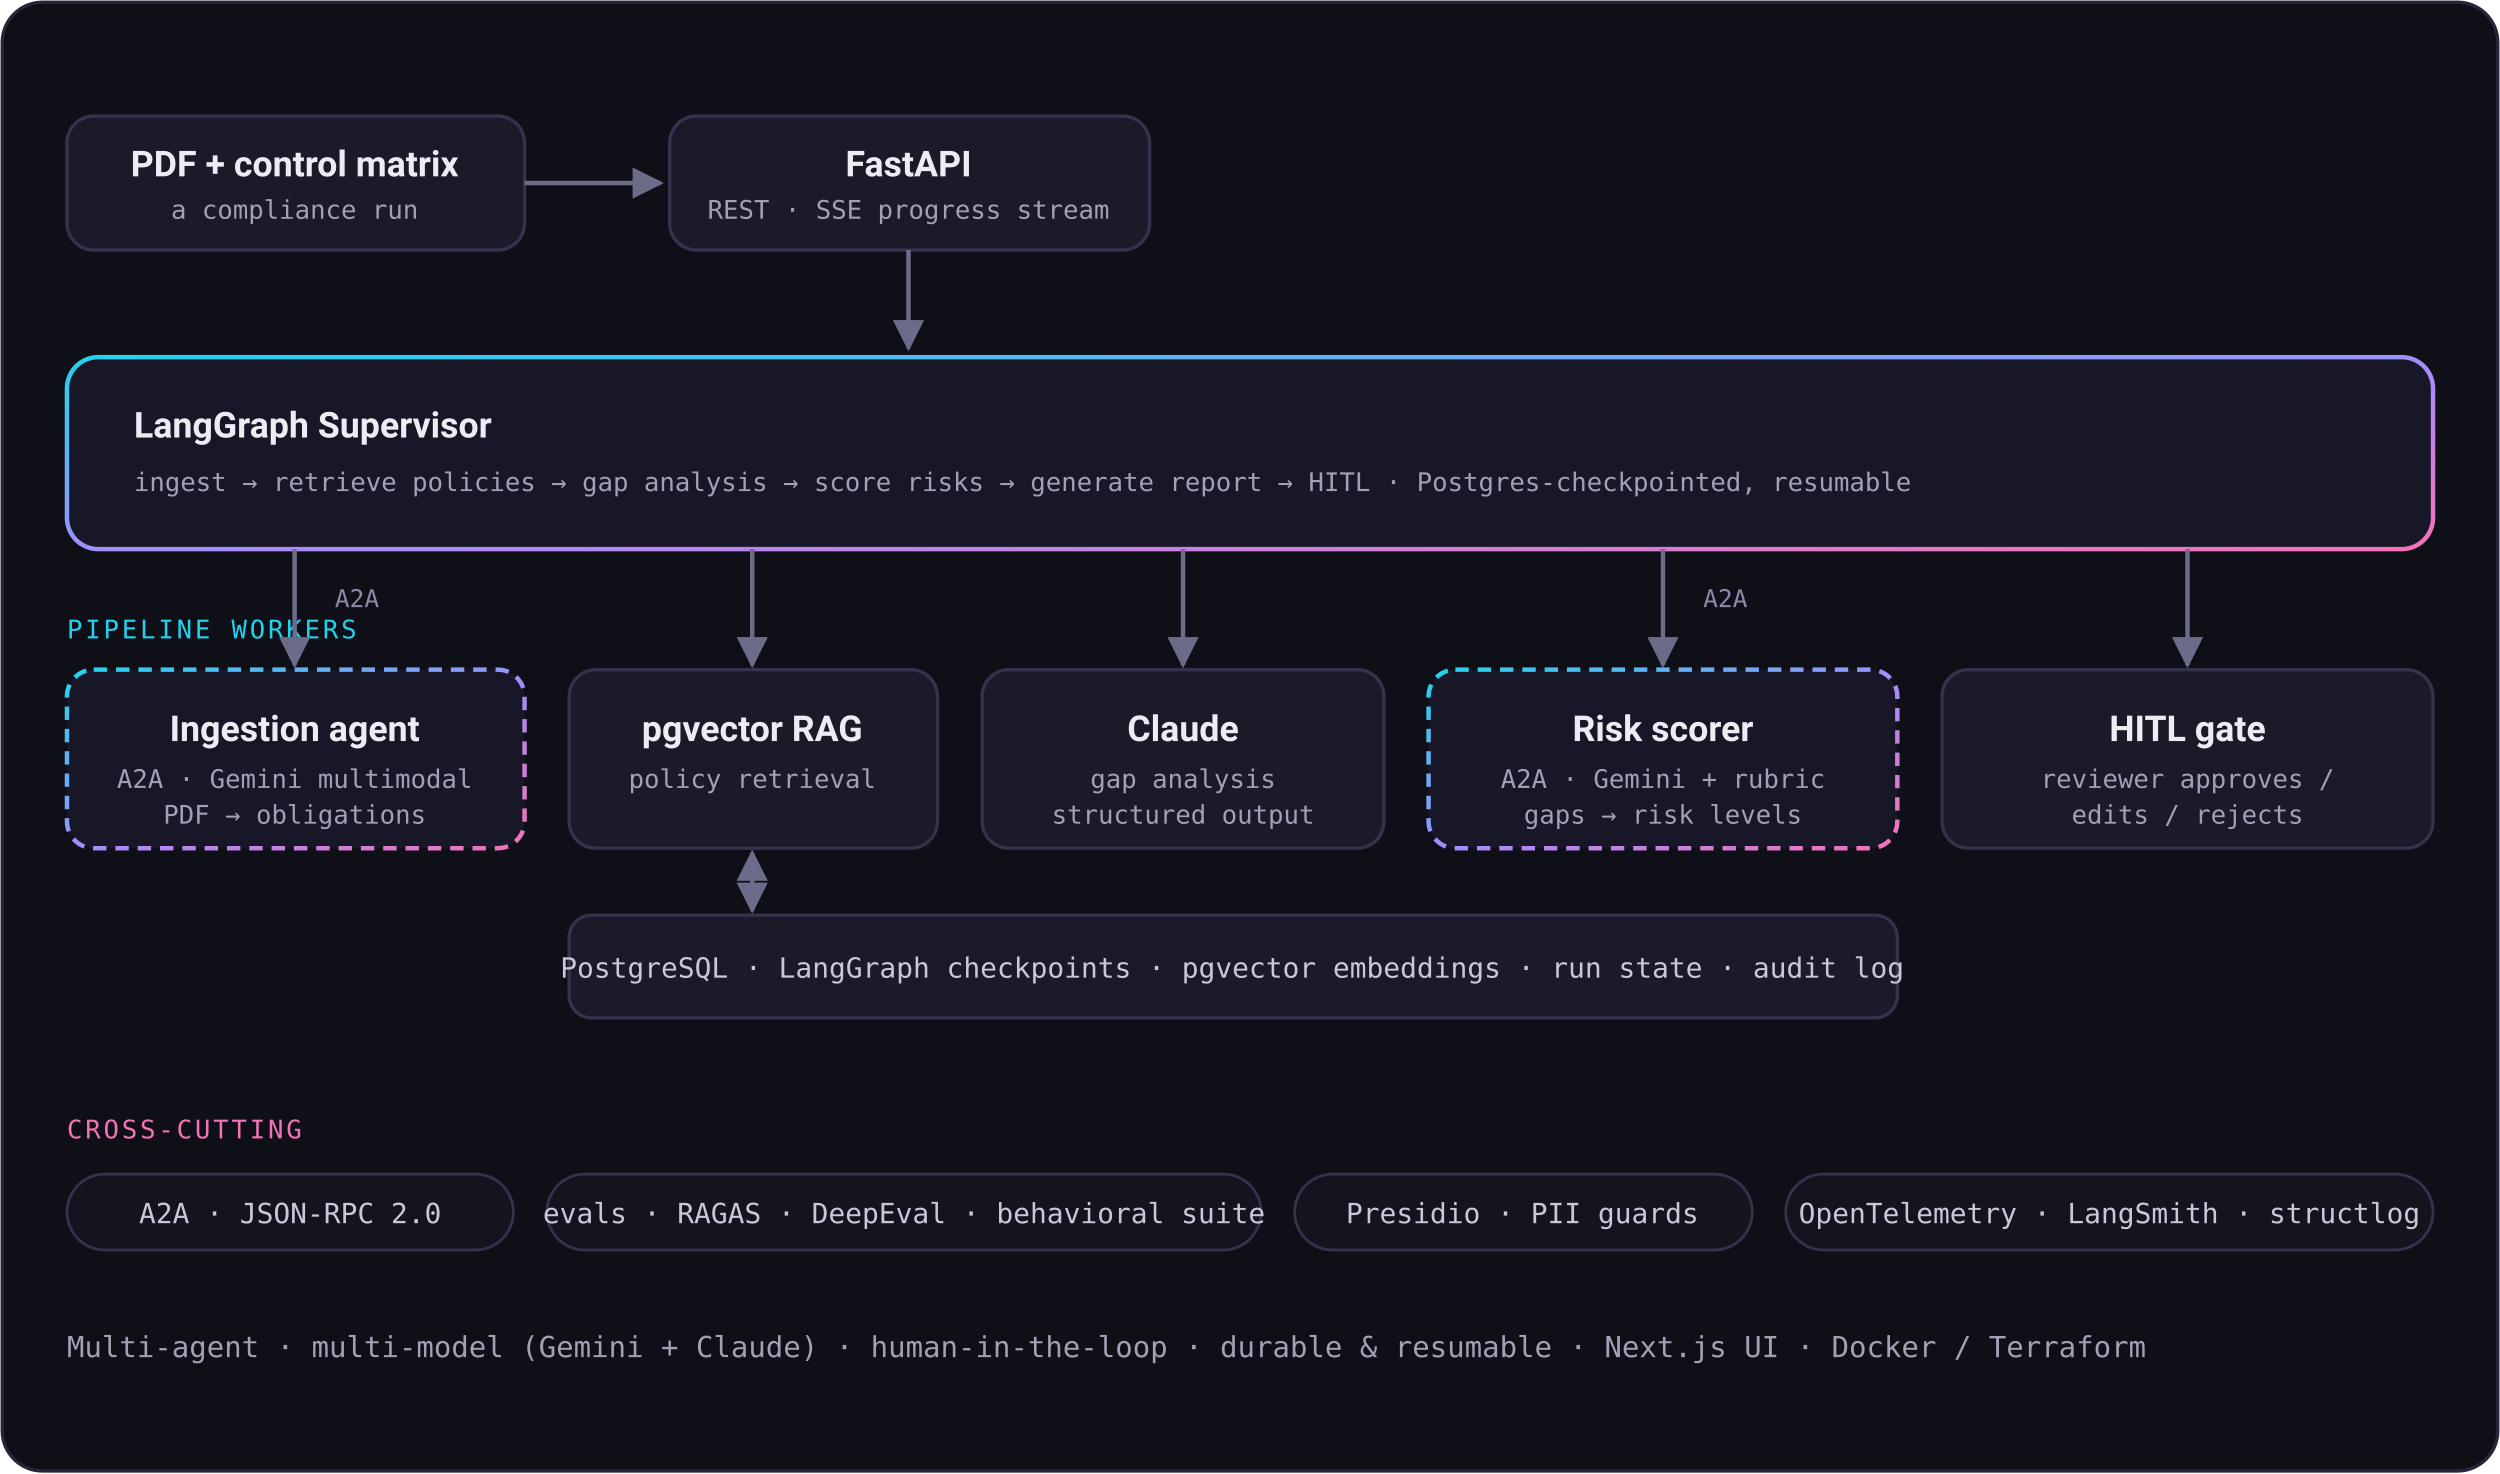
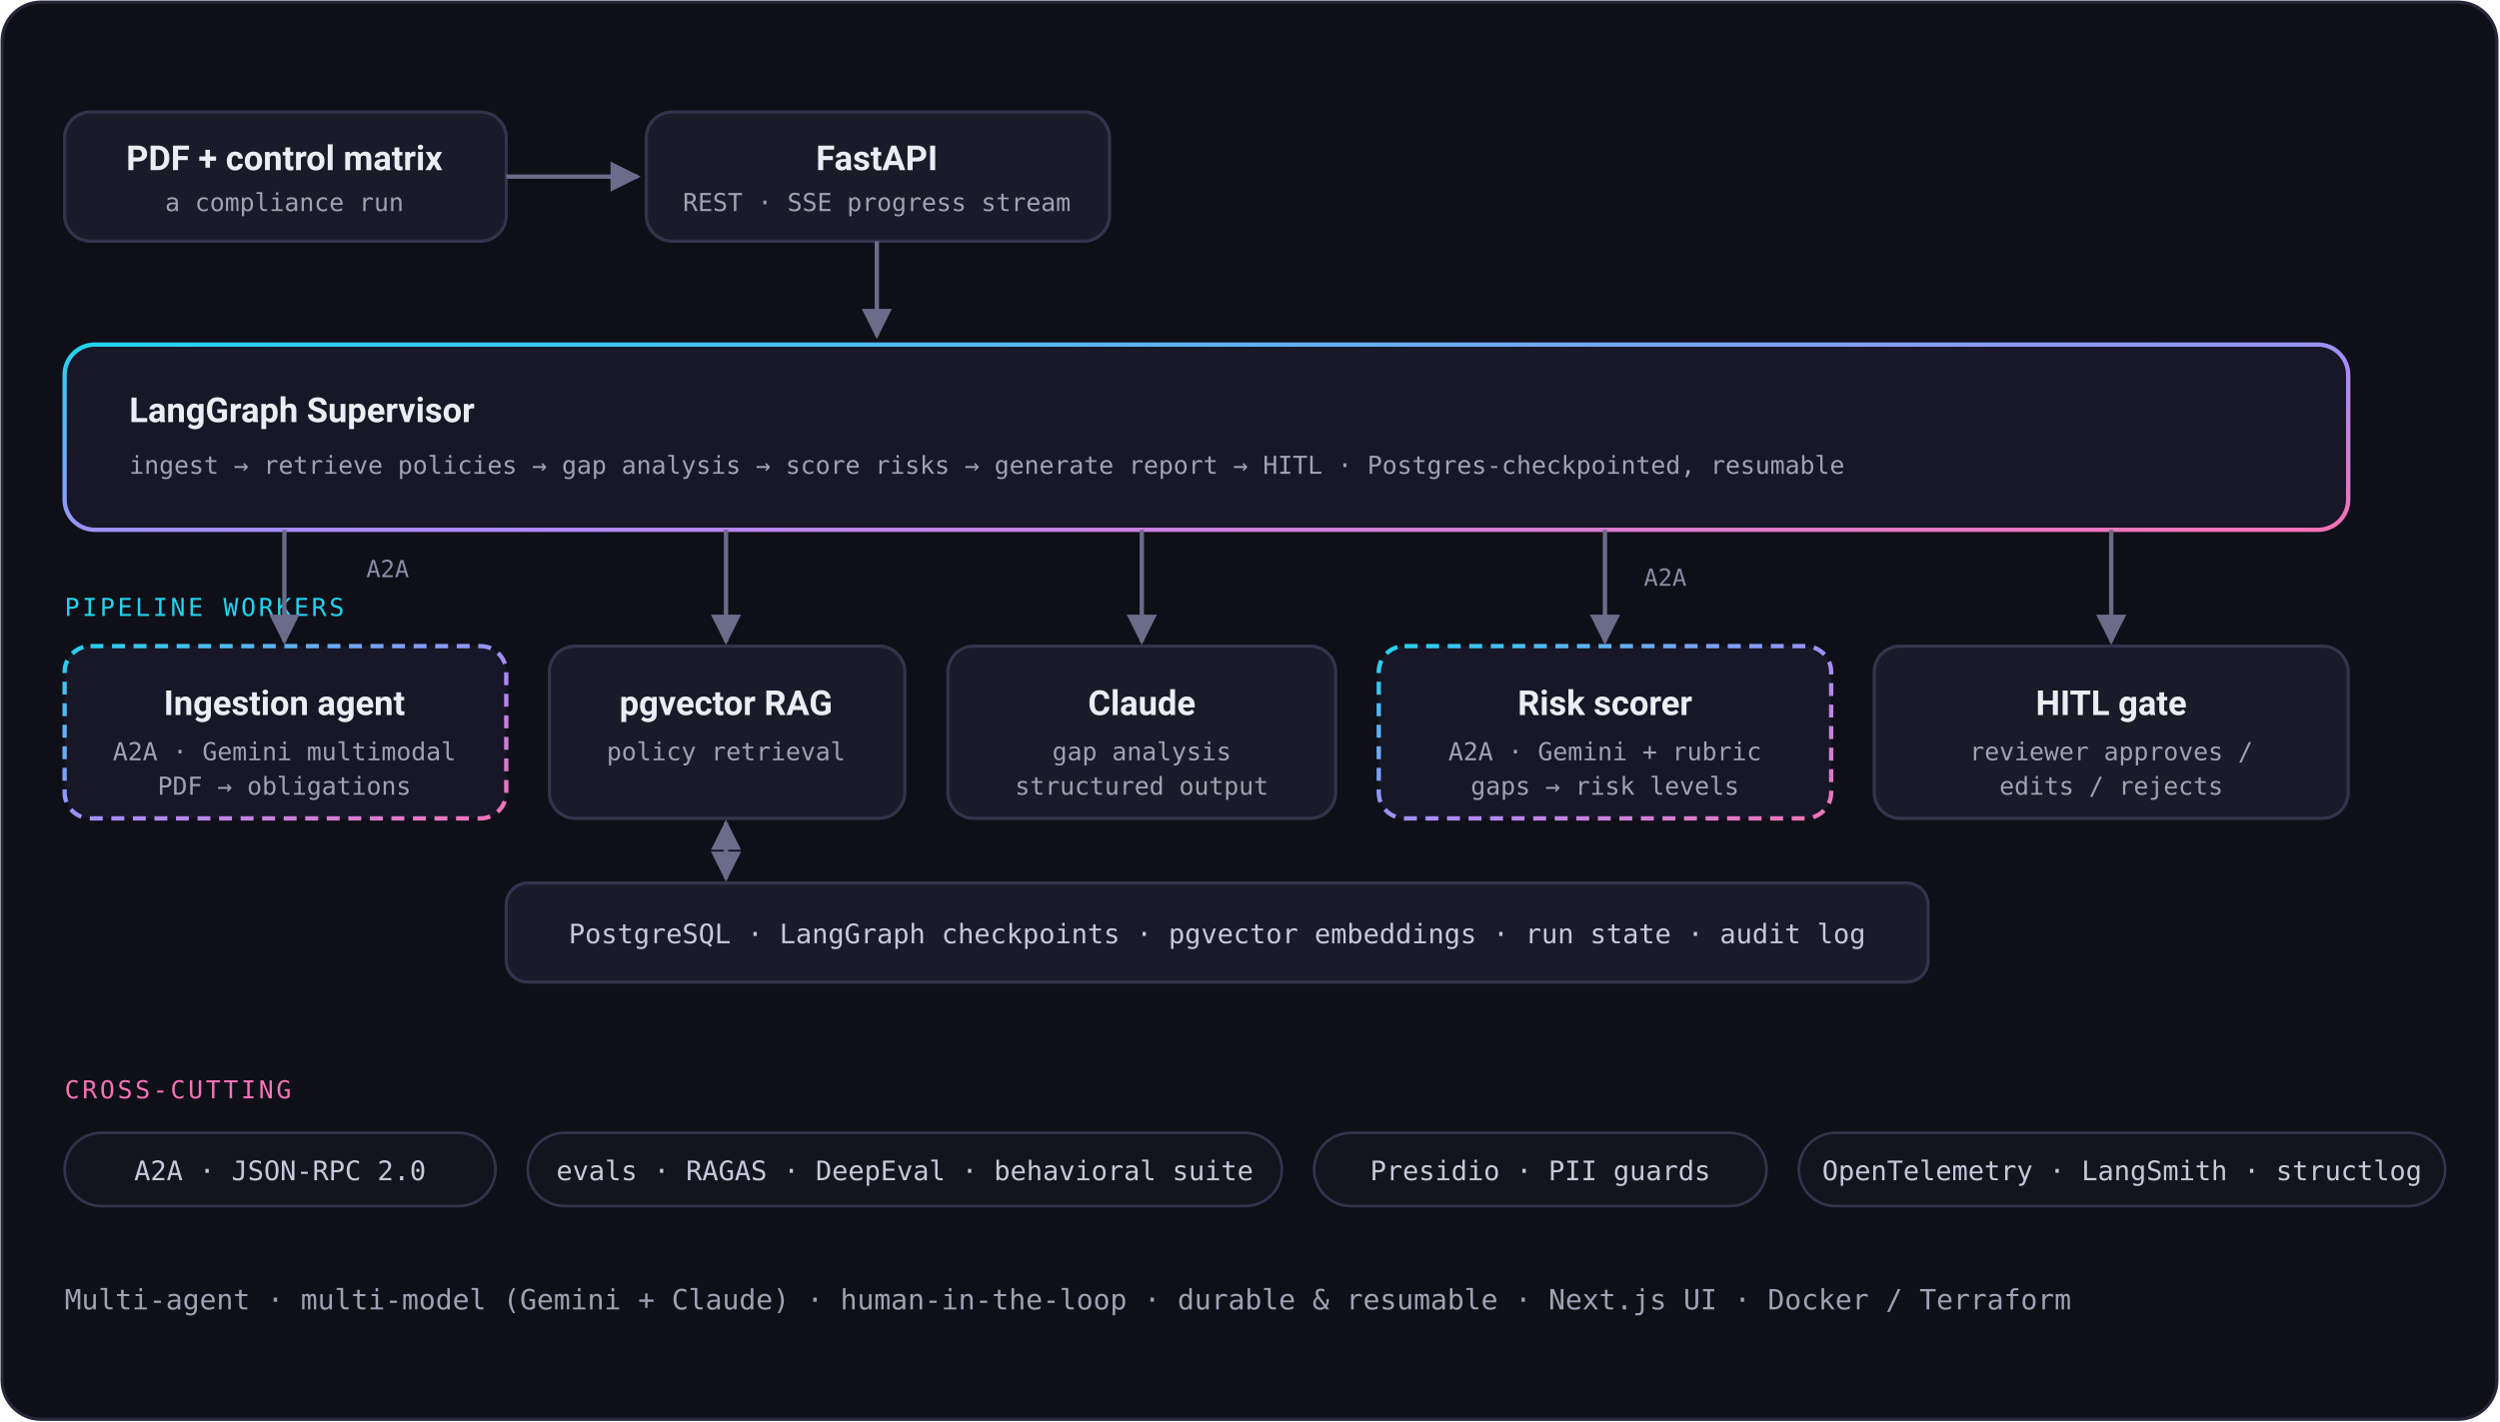
- <svg xmlns="http://www.w3.org/2000/svg" viewBox="0 0 1120 660" role="img" aria-label="RegLens multi-agent compliance pipeline. A regulatory PDF and a control matrix enter through a FastAPI surface that streams progress over SSE. A LangGraph supervisor, checkpointed in Postgres, orchestrates the pipeline: ingest, retrieve policies, gap analysis, score risks, generate report, then a human-in-the-loop gate. It delegates to A2A agents over JSON-RPC — an ingestion agent using Gemini multimodal and a risk-scorer agent using Gemini plus a rubric — retrieves policies from pgvector, and runs structured gap analysis with Claude. Cross-cutting: A2A/JSON-RPC 2.0, an evals harness (RAGAS, DeepEval, behavioral tests), Presidio PII guards, OpenTelemetry and LangSmith observability, and a Next.js UI.">
+ <svg xmlns="http://www.w3.org/2000/svg" viewBox="0 0 1160 660" role="img" aria-label="RegLens multi-agent compliance pipeline. A regulatory PDF and a control matrix enter through a FastAPI surface that streams progress over SSE. A LangGraph supervisor, checkpointed in Postgres, orchestrates the pipeline: ingest, retrieve policies, gap analysis, score risks, generate report, then a human-in-the-loop gate. It delegates to A2A agents over JSON-RPC — an ingestion agent using Gemini multimodal and a risk-scorer agent using Gemini plus a rubric — retrieves policies from pgvector, and runs structured gap analysis with Claude. Cross-cutting: A2A/JSON-RPC 2.0, an evals harness (RAGAS, DeepEval, behavioral tests), Presidio PII guards, OpenTelemetry and LangSmith observability, and a Next.js UI.">
  <defs>
    <linearGradient id="accent" x1="0" y1="0" x2="1" y2="1">
      <stop offset="0" stop-color="#22d3ee" />
      <stop offset="0.55" stop-color="#a78bfa" />
      <stop offset="1" stop-color="#f472b6" />
    </linearGradient>
    <marker id="arrow" viewBox="0 0 10 10" refX="9" refY="5" markerWidth="7" markerHeight="7" orient="auto-start-reverse">
      <path d="M0,0 L10,5 L0,10 z" fill="#6b6b8a" />
    </marker>
    <style>
      .bg   { fill: #0f0f18; stroke: #26263a; stroke-width: 1.5; }
      .node { fill: #1a1a29; stroke: #33334d; stroke-width: 1.5; }
      .agent{ fill: #171727; stroke: url(#accent); stroke-width: 2; }
      .a2a  { fill: #171727; stroke: url(#accent); stroke-width: 2; stroke-dasharray: 6 4; }
      .pill { fill: #14141f; stroke: #33334d; stroke-width: 1.25; }
      .lbl  { fill: #ecedf3; font-family: ui-sans-serif, system-ui, -apple-system, "Segoe UI", Roboto, sans-serif; font-size: 16px; font-weight: 600; }
      .sub  { fill: #a0a1b5; font-family: ui-monospace, "SF Mono", Menlo, monospace; font-size: 11.5px; }
      .plbl { fill: #c7c8da; font-family: ui-monospace, "SF Mono", Menlo, monospace; font-size: 12.5px; }
      .tag  { fill: #22d3ee; font-family: ui-monospace, "SF Mono", Menlo, monospace; font-size: 11.5px; letter-spacing: 0.11em; }
      .tag3 { fill: #f472b6; font-family: ui-monospace, "SF Mono", Menlo, monospace; font-size: 11.5px; letter-spacing: 0.11em; }
      .edge { fill: #8a8aa8; font-family: ui-monospace, "SF Mono", Menlo, monospace; font-size: 11px; }
      .flow { stroke: #6b6b8a; stroke-width: 2; fill: none; marker-end: url(#arrow); }
      .flow2{ stroke: #6b6b8a; stroke-width: 2; fill: none; marker-start: url(#arrow); marker-end: url(#arrow); }
      .band { fill: #a0a1b5; font-family: ui-monospace, "SF Mono", Menlo, monospace; font-size: 13px; }
    </style>
  </defs>
-   <rect class="bg" x="1" y="1" width="1118" height="658" rx="18" />
+   <rect class="bg" x="1" y="1" width="1158" height="658" rx="18" />
  <rect class="node" x="30" y="52" width="205" height="60" rx="12" />
  <text class="lbl" x="132" y="79" text-anchor="middle">PDF + control matrix</text>
  <text class="sub" x="132" y="98" text-anchor="middle">a compliance run</text>
  <rect class="node" x="300" y="52" width="215" height="60" rx="12" />
  <text class="lbl" x="407" y="79" text-anchor="middle">FastAPI</text>
  <text class="sub" x="407" y="98" text-anchor="middle">REST · SSE progress stream</text>
  <path class="flow" d="M235 82 L296 82" />
  <path class="flow" d="M407 112 L407 156" />
  <rect class="agent" x="30" y="160" width="1060" height="86" rx="14" />
  <text class="lbl" x="60" y="196" text-anchor="start">LangGraph Supervisor</text>
  <text class="sub" x="60" y="220" text-anchor="start">ingest → retrieve policies → gap analysis → score risks → generate report → HITL   ·   Postgres-checkpointed, resumable</text>
  <text class="tag" x="30" y="286">PIPELINE WORKERS</text>
  <rect class="a2a" x="30" y="300" width="205" height="80" rx="12" />
  <text class="lbl" x="132" y="332" text-anchor="middle">Ingestion agent</text>
  <text class="sub" x="132" y="353" text-anchor="middle">A2A · Gemini multimodal</text>
  <text class="sub" x="132" y="369" text-anchor="middle">PDF → obligations</text>
  <rect class="node" x="255" y="300" width="165" height="80" rx="12" />
  <text class="lbl" x="337" y="332" text-anchor="middle">pgvector RAG</text>
  <text class="sub" x="337" y="353" text-anchor="middle">policy retrieval</text>
  <rect class="node" x="440" y="300" width="180" height="80" rx="12" />
  <text class="lbl" x="530" y="332" text-anchor="middle">Claude</text>
  <text class="sub" x="530" y="353" text-anchor="middle">gap analysis</text>
  <text class="sub" x="530" y="369" text-anchor="middle">structured output</text>
  <rect class="a2a" x="640" y="300" width="210" height="80" rx="12" />
  <text class="lbl" x="745" y="332" text-anchor="middle">Risk scorer</text>
  <text class="sub" x="745" y="353" text-anchor="middle">A2A · Gemini + rubric</text>
  <text class="sub" x="745" y="369" text-anchor="middle">gaps → risk levels</text>
  <rect class="node" x="870" y="300" width="220" height="80" rx="12" />
  <text class="lbl" x="980" y="332" text-anchor="middle">HITL gate</text>
  <text class="sub" x="980" y="353" text-anchor="middle">reviewer approves /</text>
  <text class="sub" x="980" y="369" text-anchor="middle">edits / rejects</text>
  <path class="flow" d="M132 246 L132 298" />
-   <text class="edge" x="150" y="272" text-anchor="start">A2A</text>
+   <text class="edge" x="170" y="268" text-anchor="start">A2A</text>
  <path class="flow" d="M337 246 L337 298" />
  <path class="flow" d="M530 246 L530 298" />
  <path class="flow" d="M745 246 L745 298" />
  <text class="edge" x="763" y="272" text-anchor="start">A2A</text>
  <path class="flow" d="M980 246 L980 298" />
-   <rect class="node" x="255" y="410" width="595" height="46" rx="10" />
-   <text class="plbl" x="552" y="438" text-anchor="middle">PostgreSQL  ·  LangGraph checkpoints · pgvector embeddings · run state · audit log</text>
+   <rect class="node" x="235" y="410" width="660" height="46" rx="10" />
+   <text class="plbl" x="565" y="438" text-anchor="middle">PostgreSQL  ·  LangGraph checkpoints · pgvector embeddings · run state · audit log</text>
  <path class="flow2" d="M337 408 L337 382" />
  <text class="tag3" x="30" y="510">CROSS-CUTTING</text>
  <rect class="pill" x="30" y="526" width="200" height="34" rx="17" />
  <text class="plbl" x="130" y="548" text-anchor="middle">A2A · JSON-RPC 2.0</text>
-   <rect class="pill" x="245" y="526" width="320" height="34" rx="17" />
-   <text class="plbl" x="405" y="548" text-anchor="middle">evals · RAGAS · DeepEval · behavioral suite</text>
-   <rect class="pill" x="580" y="526" width="205" height="34" rx="17" />
-   <text class="plbl" x="682" y="548" text-anchor="middle">Presidio · PII guards</text>
-   <rect class="pill" x="800" y="526" width="290" height="34" rx="17" />
-   <text class="plbl" x="945" y="548" text-anchor="middle">OpenTelemetry · LangSmith · structlog</text>
+   <rect class="pill" x="245" y="526" width="350" height="34" rx="17" />
+   <text class="plbl" x="420" y="548" text-anchor="middle">evals · RAGAS · DeepEval · behavioral suite</text>
+   <rect class="pill" x="610" y="526" width="210" height="34" rx="17" />
+   <text class="plbl" x="715" y="548" text-anchor="middle">Presidio · PII guards</text>
+   <rect class="pill" x="835" y="526" width="300" height="34" rx="17" />
+   <text class="plbl" x="985" y="548" text-anchor="middle">OpenTelemetry · LangSmith · structlog</text>
  <text class="band" x="30" y="608">Multi-agent · multi-model (Gemini + Claude) · human-in-the-loop · durable &amp; resumable · Next.js UI · Docker / Terraform</text>
</svg>
